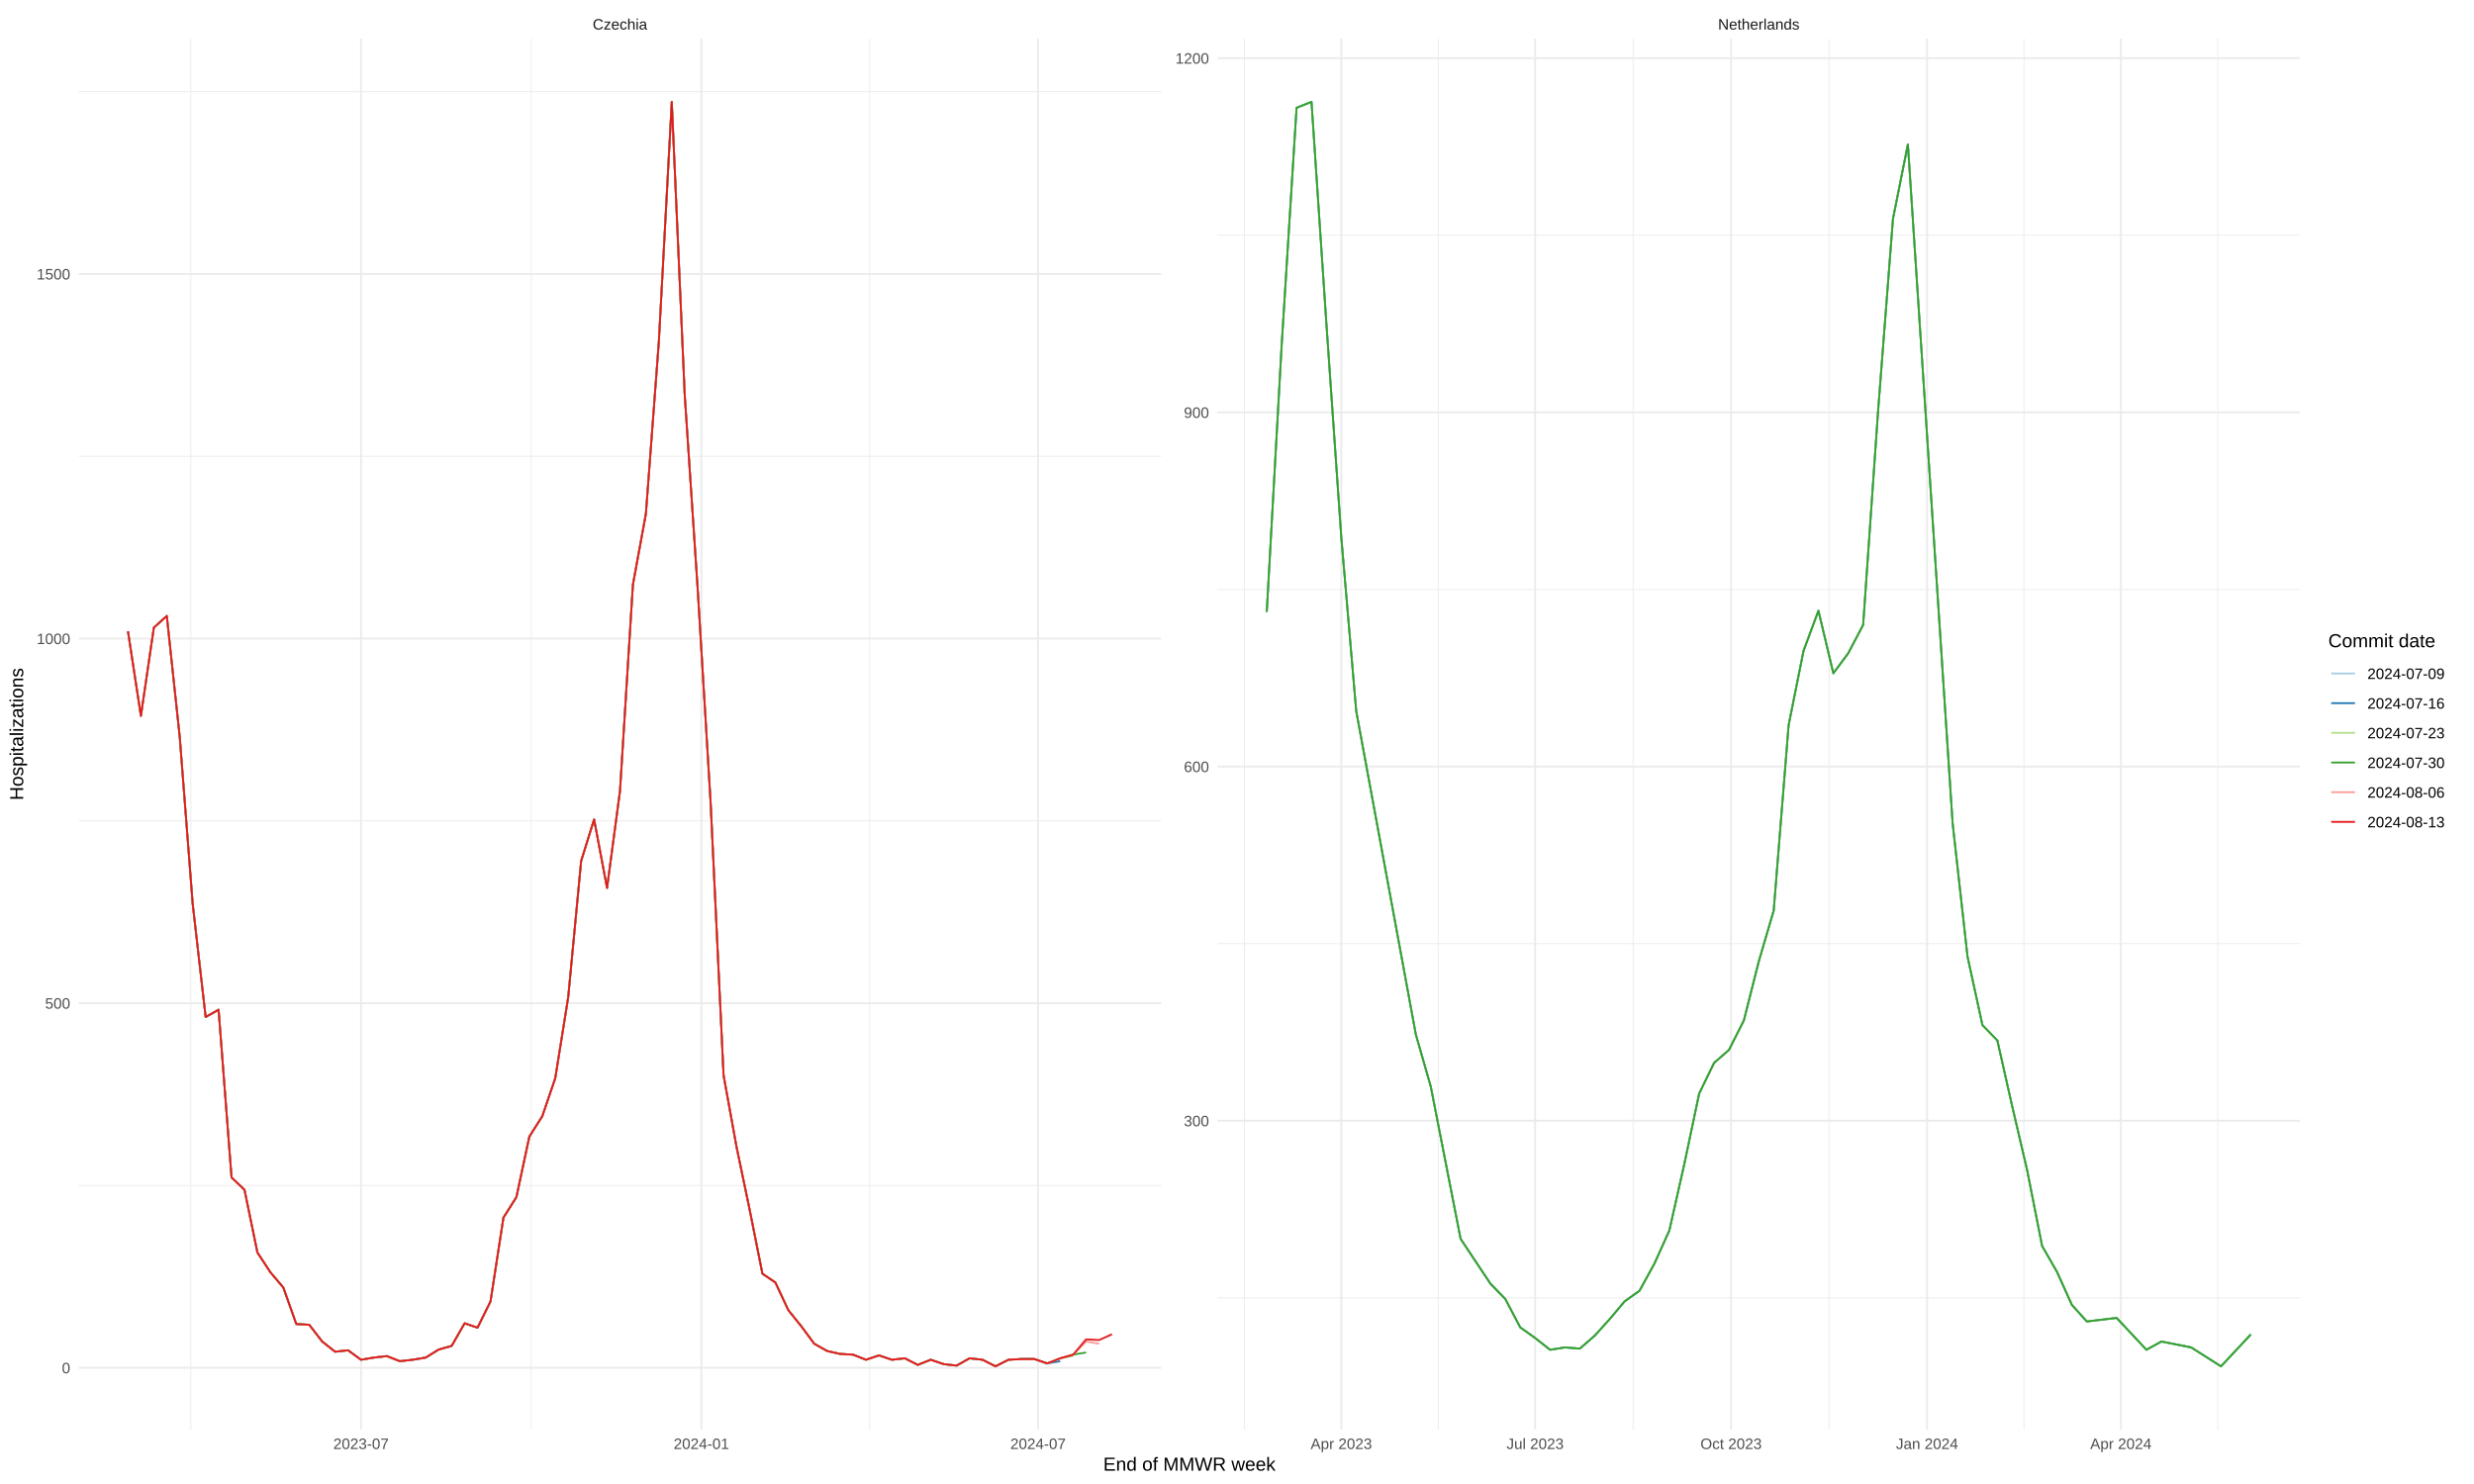
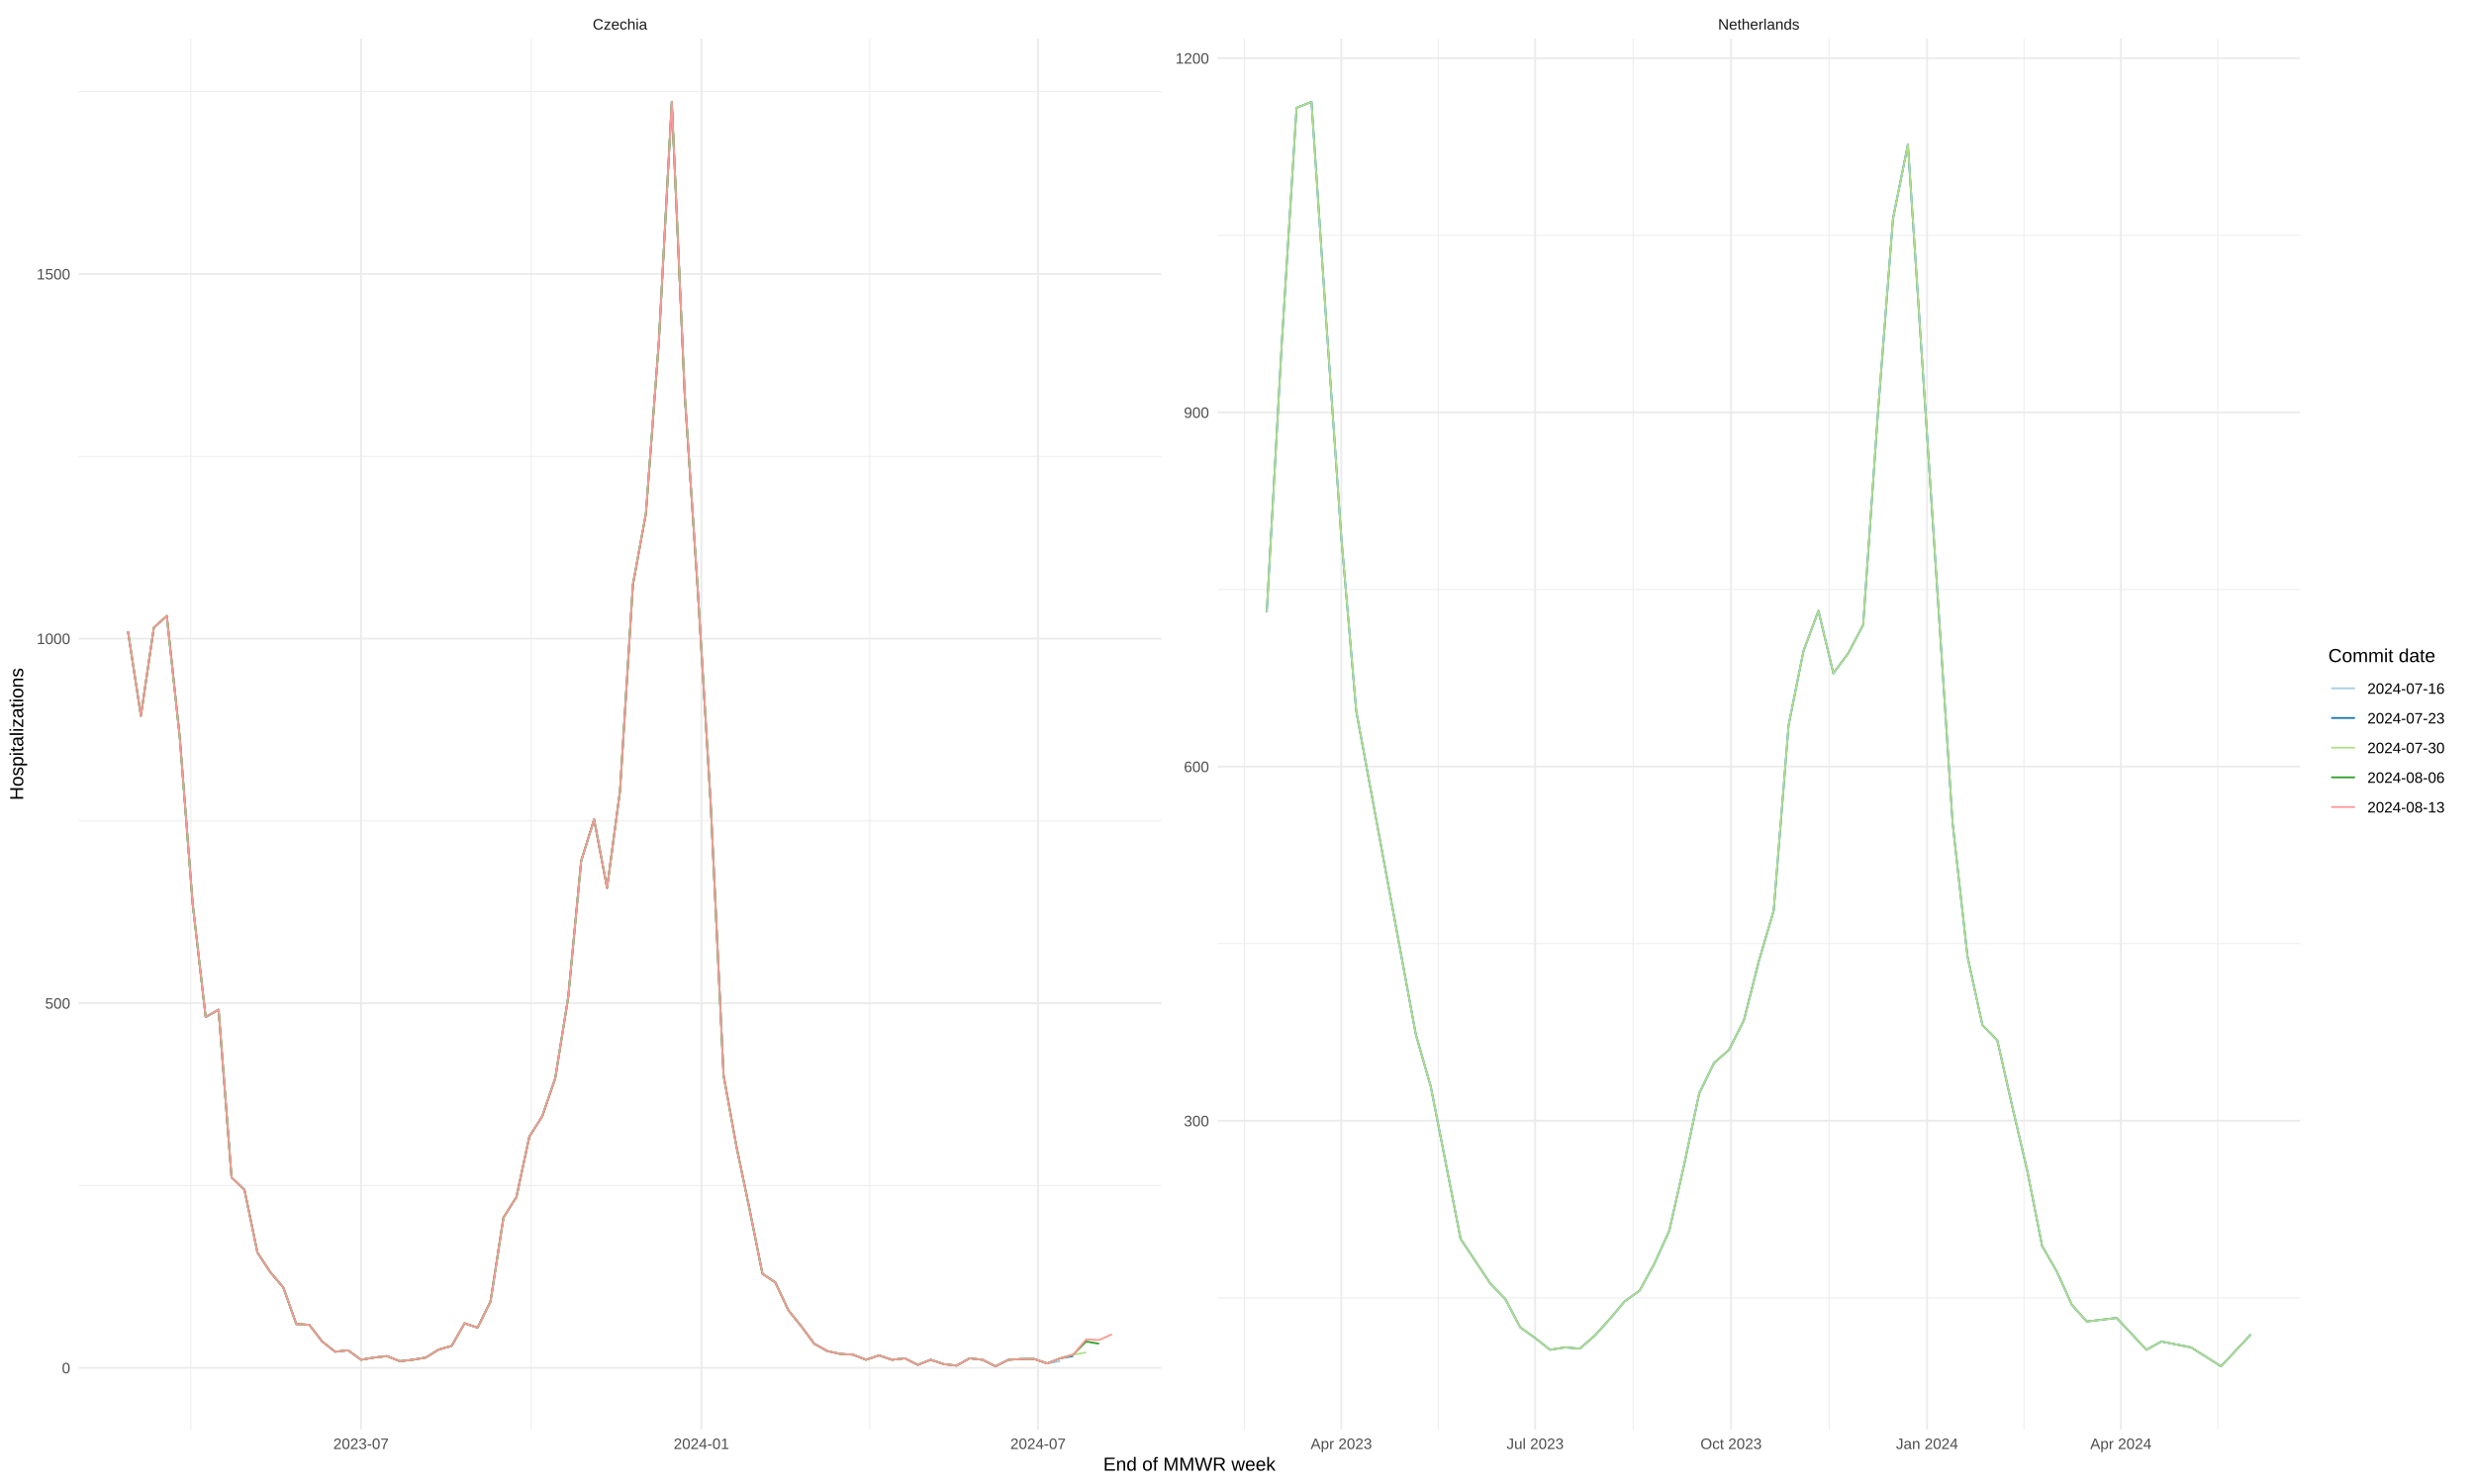
<svg xmlns="http://www.w3.org/2000/svg" class="svglite" width="1440.00pt" height="864.00pt" viewBox="0 0 1440.00 864.00">
  <defs>
    <style type="text/css">
    .svglite line, .svglite polyline, .svglite polygon, .svglite path, .svglite rect, .svglite circle {
      fill: none;
      stroke: #000000;
      stroke-linecap: round;
      stroke-linejoin: round;
      stroke-miterlimit: 10.00;
    }
    .svglite text {
      white-space: pre;
    }
  </style>
  </defs>
  <rect width="100%" height="100%" style="stroke: none; fill: none;" />
  <defs>
    <clipPath id="cpMC4wMHwxNDQwLjAwfDAuMDB8ODY0LjAw">
      <rect x="0.00" y="0.00" width="1440.00" height="864.00" />
    </clipPath>
  </defs>
  <g clip-path="url(#cpMC4wMHwxNDQwLjAwfDAuMDB8ODY0LjAw)">
</g>
  <defs>
    <clipPath id="cpNDUuODR8Njc1Ljg5fDIyLjQ5fDgzMi4yOQ==">
      <rect x="45.84" y="22.49" width="630.06" height="809.80" />
    </clipPath>
  </defs>
  <g clip-path="url(#cpNDUuODR8Njc1Ljg5fDIyLjQ5fDgzMi4yOQ==)">
    <polyline points="45.84,690.19 675.89,690.19 " style="stroke-width: 0.53; stroke: #EBEBEB; stroke-linecap: butt;" />
    <polyline points="45.84,477.92 675.89,477.92 " style="stroke-width: 0.53; stroke: #EBEBEB; stroke-linecap: butt;" />
    <polyline points="45.84,265.64 675.89,265.64 " style="stroke-width: 0.53; stroke: #EBEBEB; stroke-linecap: butt;" />
    <polyline points="45.84,53.36 675.89,53.36 " style="stroke-width: 0.53; stroke: #EBEBEB; stroke-linecap: butt;" />
    <polyline points="111.08,832.29 111.08,22.49 " style="stroke-width: 0.53; stroke: #EBEBEB; stroke-linecap: butt;" />
    <polyline points="309.19,832.29 309.19,22.49 " style="stroke-width: 0.53; stroke: #EBEBEB; stroke-linecap: butt;" />
    <polyline points="506.21,832.29 506.21,22.49 " style="stroke-width: 0.53; stroke: #EBEBEB; stroke-linecap: butt;" />
    <polyline points="45.84,796.33 675.89,796.33 " style="stroke-width: 1.07; stroke: #EBEBEB; stroke-linecap: butt;" />
    <polyline points="45.84,584.06 675.89,584.06 " style="stroke-width: 1.07; stroke: #EBEBEB; stroke-linecap: butt;" />
    <polyline points="45.84,371.78 675.89,371.78 " style="stroke-width: 1.07; stroke: #EBEBEB; stroke-linecap: butt;" />
    <polyline points="45.84,159.50 675.89,159.50 " style="stroke-width: 1.07; stroke: #EBEBEB; stroke-linecap: butt;" />
    <polyline points="210.14,832.29 210.14,22.49 " style="stroke-width: 1.07; stroke: #EBEBEB; stroke-linecap: butt;" />
    <polyline points="408.24,832.29 408.24,22.49 " style="stroke-width: 1.07; stroke: #EBEBEB; stroke-linecap: butt;" />
    <polyline points="604.19,832.29 604.19,22.49 " style="stroke-width: 1.07; stroke: #EBEBEB; stroke-linecap: butt;" />
-     <polyline points="74.48,367.53 82.01,416.78 89.55,365.41 97.09,358.61 104.62,429.09 112.16,526.32 119.70,592.12 127.23,587.88 134.77,685.52 142.31,692.74 149.84,729.25 157.38,740.72 164.92,749.63 172.45,770.86 179.99,771.29 187.53,781.05 195.06,786.99 202.60,786.15 210.14,791.66 217.67,790.39 225.21,789.54 232.75,792.51 240.28,791.66 247.82,790.39 255.35,785.72 262.89,783.60 270.43,770.44 277.96,772.98 285.50,757.70 293.04,708.88 300.57,696.99 308.11,661.75 315.65,649.86 323.18,627.78 330.72,580.66 338.26,501.27 345.79,477.07 353.33,516.97 360.87,460.51 368.40,340.36 375.94,299.18 383.48,198.98 391.01,59.30 398.55,229.97 406.09,342.91 413.62,467.30 421.16,626.09 428.70,667.69 436.23,703.78 443.77,741.57 451.30,746.66 458.84,762.79 466.38,772.13 473.91,782.32 481.45,786.57 488.99,788.27 496.52,788.69 504.06,791.66 511.60,789.12 519.13,791.66 526.67,790.82 534.21,794.64 541.74,791.66 549.28,794.21 556.82,795.06 564.35,790.82 571.89,791.66 579.43,795.49 586.96,791.66 594.50,791.24 602.04,791.24 609.57,794.21 " style="stroke-width: 1.07; stroke: #A6CEE3; stroke-linecap: butt;" />
-     <polyline points="74.48,367.53 82.01,416.78 89.55,365.41 97.09,358.61 104.62,429.09 112.16,526.32 119.70,592.12 127.23,587.88 134.77,685.52 142.31,692.74 149.84,729.25 157.38,740.72 164.92,749.63 172.45,770.86 179.99,771.29 187.53,781.05 195.06,786.99 202.60,786.15 210.14,791.66 217.67,790.39 225.21,789.54 232.75,792.51 240.28,791.66 247.82,790.39 255.35,785.72 262.89,783.60 270.43,770.44 277.96,772.98 285.50,757.70 293.04,708.88 300.57,696.99 308.11,661.75 315.65,649.86 323.18,627.78 330.72,580.66 338.26,501.27 345.79,477.07 353.33,516.97 360.87,460.51 368.40,340.36 375.94,299.18 383.48,198.98 391.01,59.30 398.55,229.97 406.09,342.91 413.62,467.30 421.16,626.09 428.70,667.69 436.23,703.78 443.77,741.57 451.30,746.66 458.84,762.79 466.38,772.13 473.91,782.32 481.45,786.57 488.99,788.27 496.52,788.69 504.06,791.66 511.60,789.12 519.13,791.66 526.67,790.82 534.21,794.64 541.74,791.66 549.28,794.21 556.82,795.06 564.35,790.82 571.89,791.66 579.43,795.49 586.96,791.66 594.50,791.24 602.04,791.24 609.57,793.79 617.11,792.51 " style="stroke-width: 1.07; stroke: #1F78B4; stroke-linecap: butt;" />
-     <polyline points="74.48,367.53 82.01,416.78 89.55,365.41 97.09,358.61 104.62,429.09 112.16,526.32 119.70,592.12 127.23,587.88 134.77,685.52 142.31,692.74 149.84,729.25 157.38,740.72 164.92,749.63 172.45,770.86 179.99,771.29 187.53,781.05 195.06,786.99 202.60,786.15 210.14,791.66 217.67,790.39 225.21,789.54 232.75,792.51 240.28,791.66 247.82,790.39 255.35,785.72 262.89,783.60 270.43,770.44 277.96,772.98 285.50,757.70 293.04,708.88 300.57,696.99 308.11,661.75 315.65,649.86 323.18,627.78 330.72,580.66 338.26,501.27 345.79,477.07 353.33,516.97 360.87,460.51 368.40,340.36 375.94,299.18 383.48,198.98 391.01,59.30 398.55,229.97 406.09,342.91 413.62,467.30 421.16,626.09 428.70,667.69 436.23,703.78 443.77,741.57 451.30,746.66 458.84,762.79 466.38,772.13 473.91,782.32 481.45,786.57 488.99,788.27 496.52,788.69 504.06,791.66 511.60,789.12 519.13,791.66 526.67,790.82 534.21,794.64 541.74,791.66 549.28,794.21 556.82,795.06 564.35,790.82 571.89,791.66 579.43,795.49 586.96,791.66 594.50,791.24 602.04,791.24 609.57,793.79 617.11,790.82 624.65,789.54 " style="stroke-width: 1.07; stroke: #B2DF8A; stroke-linecap: butt;" />
-     <polyline points="74.48,367.53 82.01,416.78 89.55,365.41 97.09,358.61 104.62,429.09 112.16,526.32 119.70,592.12 127.23,587.88 134.77,685.52 142.31,692.74 149.84,729.25 157.38,740.72 164.92,749.63 172.45,770.86 179.99,771.29 187.53,781.05 195.06,786.99 202.60,786.15 210.14,791.66 217.67,790.39 225.21,789.54 232.75,792.51 240.28,791.66 247.82,790.39 255.35,785.72 262.89,783.60 270.43,770.44 277.96,772.98 285.50,757.70 293.04,708.88 300.57,696.99 308.11,661.75 315.65,649.86 323.18,627.78 330.72,580.66 338.26,501.27 345.79,477.07 353.33,516.97 360.87,460.51 368.40,340.36 375.94,299.18 383.48,198.98 391.01,59.30 398.55,229.97 406.09,342.91 413.62,467.30 421.16,626.09 428.70,667.69 436.23,703.78 443.77,741.57 451.30,746.66 458.84,762.79 466.38,772.13 473.91,782.32 481.45,786.57 488.99,788.27 496.52,788.69 504.06,791.66 511.60,789.12 519.13,791.66 526.67,790.82 534.21,794.64 541.74,791.66 549.28,794.21 556.82,795.06 564.35,790.82 571.89,791.66 579.43,795.49 586.96,791.66 594.50,791.24 602.04,791.24 609.57,793.79 617.11,790.82 624.65,788.69 632.18,787.42 " style="stroke-width: 1.07; stroke: #33A02C; stroke-linecap: butt;" />
-     <polyline points="74.48,367.53 82.01,416.78 89.55,365.41 97.09,358.61 104.62,429.09 112.16,526.32 119.70,592.12 127.23,587.88 134.77,685.52 142.31,692.74 149.84,729.25 157.38,740.72 164.92,749.63 172.45,770.86 179.99,771.29 187.53,781.05 195.06,786.99 202.60,786.15 210.14,791.66 217.67,790.39 225.21,789.54 232.75,792.51 240.28,791.66 247.82,790.39 255.35,785.72 262.89,783.60 270.43,770.44 277.96,772.98 285.50,757.70 293.04,708.88 300.57,696.99 308.11,661.75 315.65,649.86 323.18,627.78 330.72,580.66 338.26,501.27 345.79,477.07 353.33,516.97 360.87,460.51 368.40,340.36 375.94,299.18 383.48,198.98 391.01,59.30 398.55,229.97 406.09,342.91 413.62,467.30 421.16,626.09 428.70,667.69 436.23,703.78 443.77,741.57 451.30,746.66 458.84,762.79 466.38,772.13 473.91,782.32 481.45,786.57 488.99,788.27 496.52,788.69 504.06,791.66 511.60,789.12 519.13,791.66 526.67,790.82 534.21,794.64 541.74,791.66 549.28,794.21 556.82,795.06 564.35,790.82 571.89,791.66 579.43,795.49 586.96,791.66 594.50,791.24 602.04,791.24 609.57,793.79 617.11,790.82 624.65,788.69 632.18,781.05 639.72,782.32 " style="stroke-width: 1.07; stroke: #FB9A99; stroke-linecap: butt;" />
-     <polyline points="74.48,367.53 82.01,416.78 89.55,365.41 97.09,358.61 104.62,429.09 112.16,526.32 119.70,592.12 127.23,587.88 134.77,685.52 142.31,692.74 149.84,729.25 157.38,740.72 164.92,749.63 172.45,770.86 179.99,771.29 187.53,781.05 195.06,786.99 202.60,786.15 210.14,791.66 217.67,790.39 225.21,789.54 232.75,792.51 240.28,791.66 247.82,790.39 255.35,785.72 262.89,783.60 270.43,770.44 277.96,772.98 285.50,757.70 293.04,708.88 300.57,696.99 308.11,661.75 315.65,649.86 323.18,627.78 330.72,580.66 338.26,501.27 345.79,477.07 353.33,516.97 360.87,460.51 368.40,340.36 375.94,299.18 383.48,198.98 391.01,59.30 398.55,229.97 406.09,342.91 413.62,467.30 421.16,626.09 428.70,667.69 436.23,703.78 443.77,741.57 451.30,746.66 458.84,762.79 466.38,772.13 473.91,782.32 481.45,786.57 488.99,788.27 496.52,788.69 504.06,791.66 511.60,789.12 519.13,791.66 526.67,790.82 534.21,794.64 541.74,791.66 549.28,794.21 556.82,795.06 564.35,790.82 571.89,791.66 579.43,795.49 586.96,791.66 594.50,791.24 602.04,791.24 609.57,793.79 617.11,790.82 624.65,788.69 632.18,779.78 639.72,780.20 647.26,776.81 " style="stroke-width: 1.07; stroke: #E31A1C; stroke-linecap: butt;" />
+     <polyline points="74.48,367.53 82.01,416.78 89.55,365.41 97.09,358.61 104.62,429.09 112.16,526.32 119.70,592.12 127.23,587.88 134.77,685.52 142.31,692.74 149.84,729.25 157.38,740.72 164.92,749.63 172.45,770.86 179.99,771.29 187.53,781.05 195.06,786.99 202.60,786.15 210.14,791.66 217.67,790.39 225.21,789.54 232.75,792.51 240.28,791.66 247.82,790.39 255.35,785.72 262.89,783.60 270.43,770.44 277.96,772.98 285.50,757.70 293.04,708.88 300.57,696.99 308.11,661.75 315.65,649.86 323.18,627.78 330.72,580.66 338.26,501.27 345.79,477.07 353.33,516.97 360.87,460.51 368.40,340.36 375.94,299.18 383.48,198.98 391.01,59.30 398.55,229.97 406.09,342.91 413.62,467.30 421.16,626.09 428.70,667.69 436.23,703.78 443.77,741.57 451.30,746.66 458.84,762.79 466.38,772.13 473.91,782.32 481.45,786.57 488.99,788.27 496.52,788.69 504.06,791.66 511.60,789.12 519.13,791.66 526.67,790.82 534.21,794.64 541.74,791.66 549.28,794.21 556.82,795.06 564.35,790.82 571.89,791.66 579.43,795.49 586.96,791.66 594.50,791.24 602.04,791.24 609.57,793.79 617.11,792.51 " style="stroke-width: 1.07; stroke: #A6CEE3; stroke-linecap: butt;" />
+     <polyline points="74.48,367.53 82.01,416.78 89.55,365.41 97.09,358.61 104.62,429.09 112.16,526.32 119.70,592.12 127.23,587.88 134.77,685.52 142.31,692.74 149.84,729.25 157.38,740.72 164.92,749.63 172.45,770.86 179.99,771.29 187.53,781.05 195.06,786.99 202.60,786.15 210.14,791.66 217.67,790.39 225.21,789.54 232.75,792.51 240.28,791.66 247.82,790.39 255.35,785.72 262.89,783.60 270.43,770.44 277.96,772.98 285.50,757.70 293.04,708.88 300.57,696.99 308.11,661.75 315.65,649.86 323.18,627.78 330.72,580.66 338.26,501.27 345.79,477.07 353.33,516.97 360.87,460.51 368.40,340.36 375.94,299.18 383.48,198.98 391.01,59.30 398.55,229.97 406.09,342.91 413.62,467.30 421.16,626.09 428.70,667.69 436.23,703.78 443.77,741.57 451.30,746.66 458.84,762.79 466.38,772.13 473.91,782.32 481.45,786.57 488.99,788.27 496.52,788.69 504.06,791.66 511.60,789.12 519.13,791.66 526.67,790.82 534.21,794.64 541.74,791.66 549.28,794.21 556.82,795.06 564.35,790.82 571.89,791.66 579.43,795.49 586.96,791.66 594.50,791.24 602.04,791.24 609.57,793.79 617.11,790.82 624.65,789.54 " style="stroke-width: 1.07; stroke: #1F78B4; stroke-linecap: butt;" />
+     <polyline points="74.48,367.53 82.01,416.78 89.55,365.41 97.09,358.61 104.62,429.09 112.16,526.32 119.70,592.12 127.23,587.88 134.77,685.52 142.31,692.74 149.84,729.25 157.38,740.72 164.92,749.63 172.45,770.86 179.99,771.29 187.53,781.05 195.06,786.99 202.60,786.15 210.14,791.66 217.67,790.39 225.21,789.54 232.75,792.51 240.28,791.66 247.82,790.39 255.35,785.72 262.89,783.60 270.43,770.44 277.96,772.98 285.50,757.70 293.04,708.88 300.57,696.99 308.11,661.75 315.65,649.86 323.18,627.78 330.72,580.66 338.26,501.27 345.79,477.07 353.33,516.97 360.87,460.51 368.40,340.36 375.94,299.18 383.48,198.98 391.01,59.30 398.55,229.97 406.09,342.91 413.62,467.30 421.16,626.09 428.70,667.69 436.23,703.78 443.77,741.57 451.30,746.66 458.84,762.79 466.38,772.13 473.91,782.32 481.45,786.57 488.99,788.27 496.52,788.69 504.06,791.66 511.60,789.12 519.13,791.66 526.67,790.82 534.21,794.64 541.74,791.66 549.28,794.21 556.82,795.06 564.35,790.82 571.89,791.66 579.43,795.49 586.96,791.66 594.50,791.24 602.04,791.24 609.57,793.79 617.11,790.82 624.65,788.69 632.18,787.42 " style="stroke-width: 1.07; stroke: #B2DF8A; stroke-linecap: butt;" />
+     <polyline points="74.48,367.53 82.01,416.78 89.55,365.41 97.09,358.61 104.62,429.09 112.16,526.32 119.70,592.12 127.23,587.88 134.77,685.52 142.31,692.74 149.84,729.25 157.38,740.72 164.92,749.63 172.45,770.86 179.99,771.29 187.53,781.05 195.06,786.99 202.60,786.15 210.14,791.66 217.67,790.39 225.21,789.54 232.75,792.51 240.28,791.66 247.82,790.39 255.35,785.72 262.89,783.60 270.43,770.44 277.96,772.98 285.50,757.70 293.04,708.88 300.57,696.99 308.11,661.75 315.65,649.86 323.18,627.78 330.72,580.66 338.26,501.27 345.79,477.07 353.33,516.97 360.87,460.51 368.40,340.36 375.94,299.18 383.48,198.98 391.01,59.30 398.55,229.97 406.09,342.91 413.62,467.30 421.16,626.09 428.70,667.69 436.23,703.78 443.77,741.57 451.30,746.66 458.84,762.79 466.38,772.13 473.91,782.32 481.45,786.57 488.99,788.27 496.52,788.69 504.06,791.66 511.60,789.12 519.13,791.66 526.67,790.82 534.21,794.64 541.74,791.66 549.28,794.21 556.82,795.06 564.35,790.82 571.89,791.66 579.43,795.49 586.96,791.66 594.50,791.24 602.04,791.24 609.57,793.79 617.11,790.82 624.65,788.69 632.18,781.05 639.72,782.32 " style="stroke-width: 1.07; stroke: #33A02C; stroke-linecap: butt;" />
+     <polyline points="74.48,367.53 82.01,416.78 89.55,365.41 97.09,358.61 104.62,429.09 112.16,526.32 119.70,592.12 127.23,587.88 134.77,685.52 142.31,692.74 149.84,729.25 157.38,740.72 164.92,749.63 172.45,770.86 179.99,771.29 187.53,781.05 195.06,786.99 202.60,786.15 210.14,791.66 217.67,790.39 225.21,789.54 232.75,792.51 240.28,791.66 247.82,790.39 255.35,785.72 262.89,783.60 270.43,770.44 277.96,772.98 285.50,757.70 293.04,708.88 300.57,696.99 308.11,661.75 315.65,649.86 323.18,627.78 330.72,580.66 338.26,501.27 345.79,477.07 353.33,516.97 360.87,460.51 368.40,340.36 375.94,299.18 383.48,198.98 391.01,59.30 398.55,229.97 406.09,342.91 413.62,467.30 421.16,626.09 428.70,667.69 436.23,703.78 443.77,741.57 451.30,746.66 458.84,762.79 466.38,772.13 473.91,782.32 481.45,786.57 488.99,788.27 496.52,788.69 504.06,791.66 511.60,789.12 519.13,791.66 526.67,790.82 534.21,794.64 541.74,791.66 549.28,794.21 556.82,795.06 564.35,790.82 571.89,791.66 579.43,795.49 586.96,791.66 594.50,791.24 602.04,791.24 609.57,793.79 617.11,790.82 624.65,788.69 632.18,779.78 639.72,780.20 647.26,776.81 " style="stroke-width: 1.07; stroke: #FB9A99; stroke-linecap: butt;" />
  </g>
  <g clip-path="url(#cpMC4wMHwxNDQwLjAwfDAuMDB8ODY0LjAw)">
</g>
  <defs>
    <clipPath id="cpNzA4LjY4fDEzMzguNzR8MjIuNDl8ODMyLjI5">
      <rect x="708.68" y="22.49" width="630.06" height="809.80" />
    </clipPath>
  </defs>
  <g clip-path="url(#cpNzA4LjY4fDEzMzguNzR8MjIuNDl8ODMyLjI5)">
    <polyline points="708.68,755.62 1338.74,755.62 " style="stroke-width: 0.53; stroke: #EBEBEB; stroke-linecap: butt;" />
    <polyline points="708.68,549.40 1338.74,549.40 " style="stroke-width: 0.53; stroke: #EBEBEB; stroke-linecap: butt;" />
    <polyline points="708.68,343.19 1338.74,343.19 " style="stroke-width: 0.53; stroke: #EBEBEB; stroke-linecap: butt;" />
    <polyline points="708.68,136.97 1338.74,136.97 " style="stroke-width: 0.53; stroke: #EBEBEB; stroke-linecap: butt;" />
    <polyline points="724.30,832.29 724.30,22.49 " style="stroke-width: 0.53; stroke: #EBEBEB; stroke-linecap: butt;" />
    <polyline points="837.12,832.29 837.12,22.49 " style="stroke-width: 0.53; stroke: #EBEBEB; stroke-linecap: butt;" />
    <polyline points="950.56,832.29 950.56,22.49 " style="stroke-width: 0.53; stroke: #EBEBEB; stroke-linecap: butt;" />
    <polyline points="1064.62,832.29 1064.62,22.49 " style="stroke-width: 0.53; stroke: #EBEBEB; stroke-linecap: butt;" />
    <polyline points="1178.06,832.29 1178.06,22.49 " style="stroke-width: 0.53; stroke: #EBEBEB; stroke-linecap: butt;" />
    <polyline points="1290.88,832.29 1290.88,22.49 " style="stroke-width: 0.53; stroke: #EBEBEB; stroke-linecap: butt;" />
    <polyline points="708.68,652.51 1338.74,652.51 " style="stroke-width: 1.07; stroke: #EBEBEB; stroke-linecap: butt;" />
    <polyline points="708.68,446.30 1338.74,446.30 " style="stroke-width: 1.07; stroke: #EBEBEB; stroke-linecap: butt;" />
    <polyline points="708.68,240.08 1338.74,240.08 " style="stroke-width: 1.07; stroke: #EBEBEB; stroke-linecap: butt;" />
    <polyline points="708.68,33.87 1338.74,33.87 " style="stroke-width: 1.07; stroke: #EBEBEB; stroke-linecap: butt;" />
    <polyline points="780.71,832.29 780.71,22.49 " style="stroke-width: 1.07; stroke: #EBEBEB; stroke-linecap: butt;" />
    <polyline points="893.53,832.29 893.53,22.49 " style="stroke-width: 1.07; stroke: #EBEBEB; stroke-linecap: butt;" />
    <polyline points="1007.59,832.29 1007.59,22.49 " style="stroke-width: 1.07; stroke: #EBEBEB; stroke-linecap: butt;" />
    <polyline points="1121.65,832.29 1121.65,22.49 " style="stroke-width: 1.07; stroke: #EBEBEB; stroke-linecap: butt;" />
    <polyline points="1234.47,832.29 1234.47,22.49 " style="stroke-width: 1.07; stroke: #EBEBEB; stroke-linecap: butt;" />
    <polyline points="737.32,356.25 746.00,200.90 754.68,62.74 763.36,59.30 772.04,188.53 780.71,312.94 789.39,413.99 806.75,508.16 824.11,602.33 832.78,632.58 850.14,721.25 867.50,747.37 876.18,756.30 884.85,772.80 893.53,778.99 902.21,785.86 910.89,784.49 919.57,785.17 928.25,777.61 936.93,767.99 945.60,757.68 954.28,751.49 962.96,735.68 971.64,716.44 980.32,677.94 989.00,636.70 997.67,618.83 1006.35,611.27 1015.03,594.08 1023.71,559.71 1032.39,530.16 1041.07,422.24 1049.75,378.93 1058.42,355.56 1067.10,391.99 1075.78,380.31 1084.46,363.81 1093.14,239.39 1101.82,127.35 1110.49,84.05 1136.53,479.29 1145.21,556.96 1153.89,596.83 1162.57,605.77 1171.24,644.26 1179.92,681.38 1188.60,725.37 1197.28,740.50 1205.96,759.74 1214.64,769.37 1231.99,767.30 1249.35,785.86 1258.03,781.05 1275.39,784.49 1292.74,795.49 1310.10,776.93 " style="stroke-width: 1.07; stroke: #A6CEE3; stroke-linecap: butt;" />
    <polyline points="737.32,356.25 746.00,200.90 754.68,62.74 763.36,59.30 772.04,188.53 780.71,312.94 789.39,413.99 806.75,508.16 824.11,602.33 832.78,632.58 850.14,721.25 867.50,747.37 876.18,756.30 884.85,772.80 893.53,778.99 902.21,785.86 910.89,784.49 919.57,785.17 928.25,777.61 936.93,767.99 945.60,757.68 954.28,751.49 962.96,735.68 971.64,716.44 980.32,677.94 989.00,636.70 997.67,618.83 1006.35,611.27 1015.03,594.08 1023.71,559.71 1032.39,530.16 1041.07,422.24 1049.75,378.93 1058.42,355.56 1067.10,391.99 1075.78,380.31 1084.46,363.81 1093.14,239.39 1101.82,127.35 1110.49,84.05 1136.53,479.29 1145.21,556.96 1153.89,596.83 1162.57,605.77 1171.24,644.26 1179.92,681.38 1188.60,725.37 1197.28,740.50 1205.96,759.74 1214.64,769.37 1231.99,767.30 1249.35,785.86 1258.03,781.05 1275.39,784.49 1292.74,795.49 1310.10,776.93 " style="stroke-width: 1.07; stroke: #1F78B4; stroke-linecap: butt;" />
    <polyline points="737.32,356.25 746.00,200.90 754.68,62.74 763.36,59.30 772.04,188.53 780.71,312.94 789.39,413.99 806.75,508.16 824.11,602.33 832.78,632.58 850.14,721.25 867.50,747.37 876.18,756.30 884.85,772.80 893.53,778.99 902.21,785.86 910.89,784.49 919.57,785.17 928.25,777.61 936.93,767.99 945.60,757.68 954.28,751.49 962.96,735.68 971.64,716.44 980.32,677.94 989.00,636.70 997.67,618.83 1006.35,611.27 1015.03,594.08 1023.71,559.71 1032.39,530.16 1041.07,422.24 1049.75,378.93 1058.42,355.56 1067.10,391.99 1075.78,380.31 1084.46,363.81 1093.14,239.39 1101.82,127.35 1110.49,84.05 1136.53,479.29 1145.21,556.96 1153.89,596.83 1162.57,605.77 1171.24,644.26 1179.92,681.38 1188.60,725.37 1197.28,740.50 1205.96,759.74 1214.64,769.37 1231.99,767.30 1249.35,785.86 1258.03,781.05 1275.39,784.49 1292.74,795.49 1310.10,776.93 " style="stroke-width: 1.07; stroke: #B2DF8A; stroke-linecap: butt;" />
-     <polyline points="737.32,356.25 746.00,200.90 754.68,62.74 763.36,59.30 772.04,188.53 780.71,312.94 789.39,413.99 806.75,508.16 824.11,602.33 832.78,632.58 850.14,721.25 867.50,747.37 876.18,756.30 884.85,772.80 893.53,778.99 902.21,785.86 910.89,784.49 919.57,785.17 928.25,777.61 936.93,767.99 945.60,757.68 954.28,751.49 962.96,735.68 971.64,716.44 980.32,677.94 989.00,636.70 997.67,618.83 1006.35,611.27 1015.03,594.08 1023.71,559.71 1032.39,530.16 1041.07,422.24 1049.75,378.93 1058.42,355.56 1067.10,391.99 1075.78,380.31 1084.46,363.81 1093.14,239.39 1101.82,127.35 1110.49,84.05 1136.53,479.29 1145.21,556.96 1153.89,596.83 1162.57,605.77 1171.24,644.26 1179.92,681.38 1188.60,725.37 1197.28,740.50 1205.96,759.74 1214.64,769.37 1231.99,767.30 1249.35,785.86 1258.03,781.05 1275.39,784.49 1292.74,795.49 1310.10,776.93 " style="stroke-width: 1.07; stroke: #33A02C; stroke-linecap: butt;" />
  </g>
  <g clip-path="url(#cpMC4wMHwxNDQwLjAwfDAuMDB8ODY0LjAw)">
</g>
  <defs>
    <clipPath id="cpNDUuODR8Njc1Ljg5fDUuNDh8MjIuNDk=">
      <rect x="45.84" y="5.48" width="630.06" height="17.01" />
    </clipPath>
  </defs>
  <g clip-path="url(#cpNDUuODR8Njc1Ljg5fDUuNDh8MjIuNDk=)">
    <text x="360.87" y="17.19" text-anchor="middle" style="font-size: 8.80px;fill: #1A1A1A; font-family: &quot;Liberation Sans&quot;;" textLength="34.42px" lengthAdjust="spacingAndGlyphs">Czechia</text>
  </g>
  <g clip-path="url(#cpMC4wMHwxNDQwLjAwfDAuMDB8ODY0LjAw)">
</g>
  <defs>
    <clipPath id="cpNzA4LjY4fDEzMzguNzR8NS40OHwyMi40OQ==">
      <rect x="708.68" y="5.48" width="630.06" height="17.01" />
    </clipPath>
  </defs>
  <g clip-path="url(#cpNzA4LjY4fDEzMzguNzR8NS40OHwyMi40OQ==)">
    <text x="1023.71" y="17.19" text-anchor="middle" style="font-size: 8.80px;fill: #1A1A1A; font-family: &quot;Liberation Sans&quot;;" textLength="53.63px" lengthAdjust="spacingAndGlyphs">Netherlands</text>
  </g>
  <g clip-path="url(#cpMC4wMHwxNDQwLjAwfDAuMDB8ODY0LjAw)">
    <text x="210.14" y="843.64" text-anchor="middle" style="font-size: 8.80px;fill: #4D4D4D; font-family: &quot;Liberation Sans&quot;;" textLength="36.74px" lengthAdjust="spacingAndGlyphs">2023-07</text>
    <text x="408.24" y="843.64" text-anchor="middle" style="font-size: 8.80px;fill: #4D4D4D; font-family: &quot;Liberation Sans&quot;;" textLength="36.74px" lengthAdjust="spacingAndGlyphs">2024-01</text>
    <text x="604.19" y="843.64" text-anchor="middle" style="font-size: 8.80px;fill: #4D4D4D; font-family: &quot;Liberation Sans&quot;;" textLength="36.74px" lengthAdjust="spacingAndGlyphs">2024-07</text>
    <text x="780.71" y="843.64" text-anchor="middle" style="font-size: 8.80px;fill: #4D4D4D; font-family: &quot;Liberation Sans&quot;;" textLength="40.39px" lengthAdjust="spacingAndGlyphs">Apr 2023</text>
    <text x="893.53" y="843.64" text-anchor="middle" style="font-size: 8.80px;fill: #4D4D4D; font-family: &quot;Liberation Sans&quot;;" textLength="35.78px" lengthAdjust="spacingAndGlyphs">Jul 2023</text>
    <text x="1007.59" y="843.64" text-anchor="middle" style="font-size: 8.80px;fill: #4D4D4D; font-family: &quot;Liberation Sans&quot;;" textLength="40.38px" lengthAdjust="spacingAndGlyphs">Oct 2023</text>
    <text x="1121.65" y="843.64" text-anchor="middle" style="font-size: 8.80px;fill: #4D4D4D; font-family: &quot;Liberation Sans&quot;;" textLength="38.73px" lengthAdjust="spacingAndGlyphs">Jan 2024</text>
    <text x="1234.47" y="843.64" text-anchor="middle" style="font-size: 8.80px;fill: #4D4D4D; font-family: &quot;Liberation Sans&quot;;" textLength="40.39px" lengthAdjust="spacingAndGlyphs">Apr 2024</text>
    <text x="703.75" y="655.72" text-anchor="end" style="font-size: 8.80px;fill: #4D4D4D; font-family: &quot;Liberation Sans&quot;;" textLength="16.78px" lengthAdjust="spacingAndGlyphs">300</text>
    <text x="703.75" y="449.50" text-anchor="end" style="font-size: 8.80px;fill: #4D4D4D; font-family: &quot;Liberation Sans&quot;;" textLength="16.78px" lengthAdjust="spacingAndGlyphs">600</text>
    <text x="703.75" y="243.29" text-anchor="end" style="font-size: 8.80px;fill: #4D4D4D; font-family: &quot;Liberation Sans&quot;;" textLength="16.78px" lengthAdjust="spacingAndGlyphs">900</text>
    <text x="703.75" y="37.07" text-anchor="end" style="font-size: 8.80px;fill: #4D4D4D; font-family: &quot;Liberation Sans&quot;;" textLength="22.38px" lengthAdjust="spacingAndGlyphs">1200</text>
    <text x="40.91" y="799.54" text-anchor="end" style="font-size: 8.80px;fill: #4D4D4D; font-family: &quot;Liberation Sans&quot;;" textLength="5.59px" lengthAdjust="spacingAndGlyphs">0</text>
    <text x="40.91" y="587.26" text-anchor="end" style="font-size: 8.80px;fill: #4D4D4D; font-family: &quot;Liberation Sans&quot;;" textLength="16.78px" lengthAdjust="spacingAndGlyphs">500</text>
    <text x="40.91" y="374.98" text-anchor="end" style="font-size: 8.80px;fill: #4D4D4D; font-family: &quot;Liberation Sans&quot;;" textLength="22.38px" lengthAdjust="spacingAndGlyphs">1000</text>
    <text x="40.91" y="162.70" text-anchor="end" style="font-size: 8.80px;fill: #4D4D4D; font-family: &quot;Liberation Sans&quot;;" textLength="22.38px" lengthAdjust="spacingAndGlyphs">1500</text>
    <text x="692.29" y="856.23" text-anchor="middle" style="font-size: 11.00px; font-family: &quot;Liberation Sans&quot;;" textLength="108.42px" lengthAdjust="spacingAndGlyphs">End of MMWR week</text>
    <text transform="translate(13.50,427.39) rotate(-90)" text-anchor="middle" style="font-size: 11.00px; font-family: &quot;Liberation Sans&quot;;" textLength="87.27px" lengthAdjust="spacingAndGlyphs">Hospitalizations</text>
-     <text x="1355.18" y="376.82" style="font-size: 11.00px; font-family: &quot;Liberation Sans&quot;;" textLength="71.52px" lengthAdjust="spacingAndGlyphs">Commit date</text>
-     <line x1="1356.90" y1="392.09" x2="1370.73" y2="392.09" style="stroke-width: 1.07; stroke: #A6CEE3; stroke-linecap: butt;" />
-     <line x1="1356.90" y1="409.37" x2="1370.73" y2="409.37" style="stroke-width: 1.07; stroke: #1F78B4; stroke-linecap: butt;" />
-     <line x1="1356.90" y1="426.65" x2="1370.73" y2="426.65" style="stroke-width: 1.07; stroke: #B2DF8A; stroke-linecap: butt;" />
-     <line x1="1356.90" y1="443.93" x2="1370.73" y2="443.93" style="stroke-width: 1.07; stroke: #33A02C; stroke-linecap: butt;" />
-     <line x1="1356.90" y1="461.21" x2="1370.73" y2="461.21" style="stroke-width: 1.07; stroke: #FB9A99; stroke-linecap: butt;" />
-     <line x1="1356.90" y1="478.49" x2="1370.73" y2="478.49" style="stroke-width: 1.07; stroke: #E31A1C; stroke-linecap: butt;" />
-     <text x="1377.94" y="395.30" style="font-size: 8.80px; font-family: &quot;Liberation Sans&quot;;" textLength="51.11px" lengthAdjust="spacingAndGlyphs">2024-07-09</text>
-     <text x="1377.94" y="412.58" style="font-size: 8.80px; font-family: &quot;Liberation Sans&quot;;" textLength="51.11px" lengthAdjust="spacingAndGlyphs">2024-07-16</text>
-     <text x="1377.94" y="429.86" style="font-size: 8.80px; font-family: &quot;Liberation Sans&quot;;" textLength="51.11px" lengthAdjust="spacingAndGlyphs">2024-07-23</text>
-     <text x="1377.94" y="447.14" style="font-size: 8.80px; font-family: &quot;Liberation Sans&quot;;" textLength="51.11px" lengthAdjust="spacingAndGlyphs">2024-07-30</text>
-     <text x="1377.94" y="464.42" style="font-size: 8.80px; font-family: &quot;Liberation Sans&quot;;" textLength="51.11px" lengthAdjust="spacingAndGlyphs">2024-08-06</text>
-     <text x="1377.94" y="481.70" style="font-size: 8.80px; font-family: &quot;Liberation Sans&quot;;" textLength="51.11px" lengthAdjust="spacingAndGlyphs">2024-08-13</text>
+     <text x="1355.18" y="385.46" style="font-size: 11.00px; font-family: &quot;Liberation Sans&quot;;" textLength="71.52px" lengthAdjust="spacingAndGlyphs">Commit date</text>
+     <line x1="1356.90" y1="400.73" x2="1370.73" y2="400.73" style="stroke-width: 1.07; stroke: #A6CEE3; stroke-linecap: butt;" />
+     <line x1="1356.90" y1="418.01" x2="1370.73" y2="418.01" style="stroke-width: 1.07; stroke: #1F78B4; stroke-linecap: butt;" />
+     <line x1="1356.90" y1="435.29" x2="1370.73" y2="435.29" style="stroke-width: 1.07; stroke: #B2DF8A; stroke-linecap: butt;" />
+     <line x1="1356.90" y1="452.57" x2="1370.73" y2="452.57" style="stroke-width: 1.07; stroke: #33A02C; stroke-linecap: butt;" />
+     <line x1="1356.90" y1="469.85" x2="1370.73" y2="469.85" style="stroke-width: 1.07; stroke: #FB9A99; stroke-linecap: butt;" />
+     <text x="1377.94" y="403.94" style="font-size: 8.80px; font-family: &quot;Liberation Sans&quot;;" textLength="51.11px" lengthAdjust="spacingAndGlyphs">2024-07-16</text>
+     <text x="1377.94" y="421.22" style="font-size: 8.80px; font-family: &quot;Liberation Sans&quot;;" textLength="51.11px" lengthAdjust="spacingAndGlyphs">2024-07-23</text>
+     <text x="1377.94" y="438.50" style="font-size: 8.80px; font-family: &quot;Liberation Sans&quot;;" textLength="51.11px" lengthAdjust="spacingAndGlyphs">2024-07-30</text>
+     <text x="1377.94" y="455.78" style="font-size: 8.80px; font-family: &quot;Liberation Sans&quot;;" textLength="51.11px" lengthAdjust="spacingAndGlyphs">2024-08-06</text>
+     <text x="1377.94" y="473.06" style="font-size: 8.80px; font-family: &quot;Liberation Sans&quot;;" textLength="51.11px" lengthAdjust="spacingAndGlyphs">2024-08-13</text>
  </g>
</svg>
